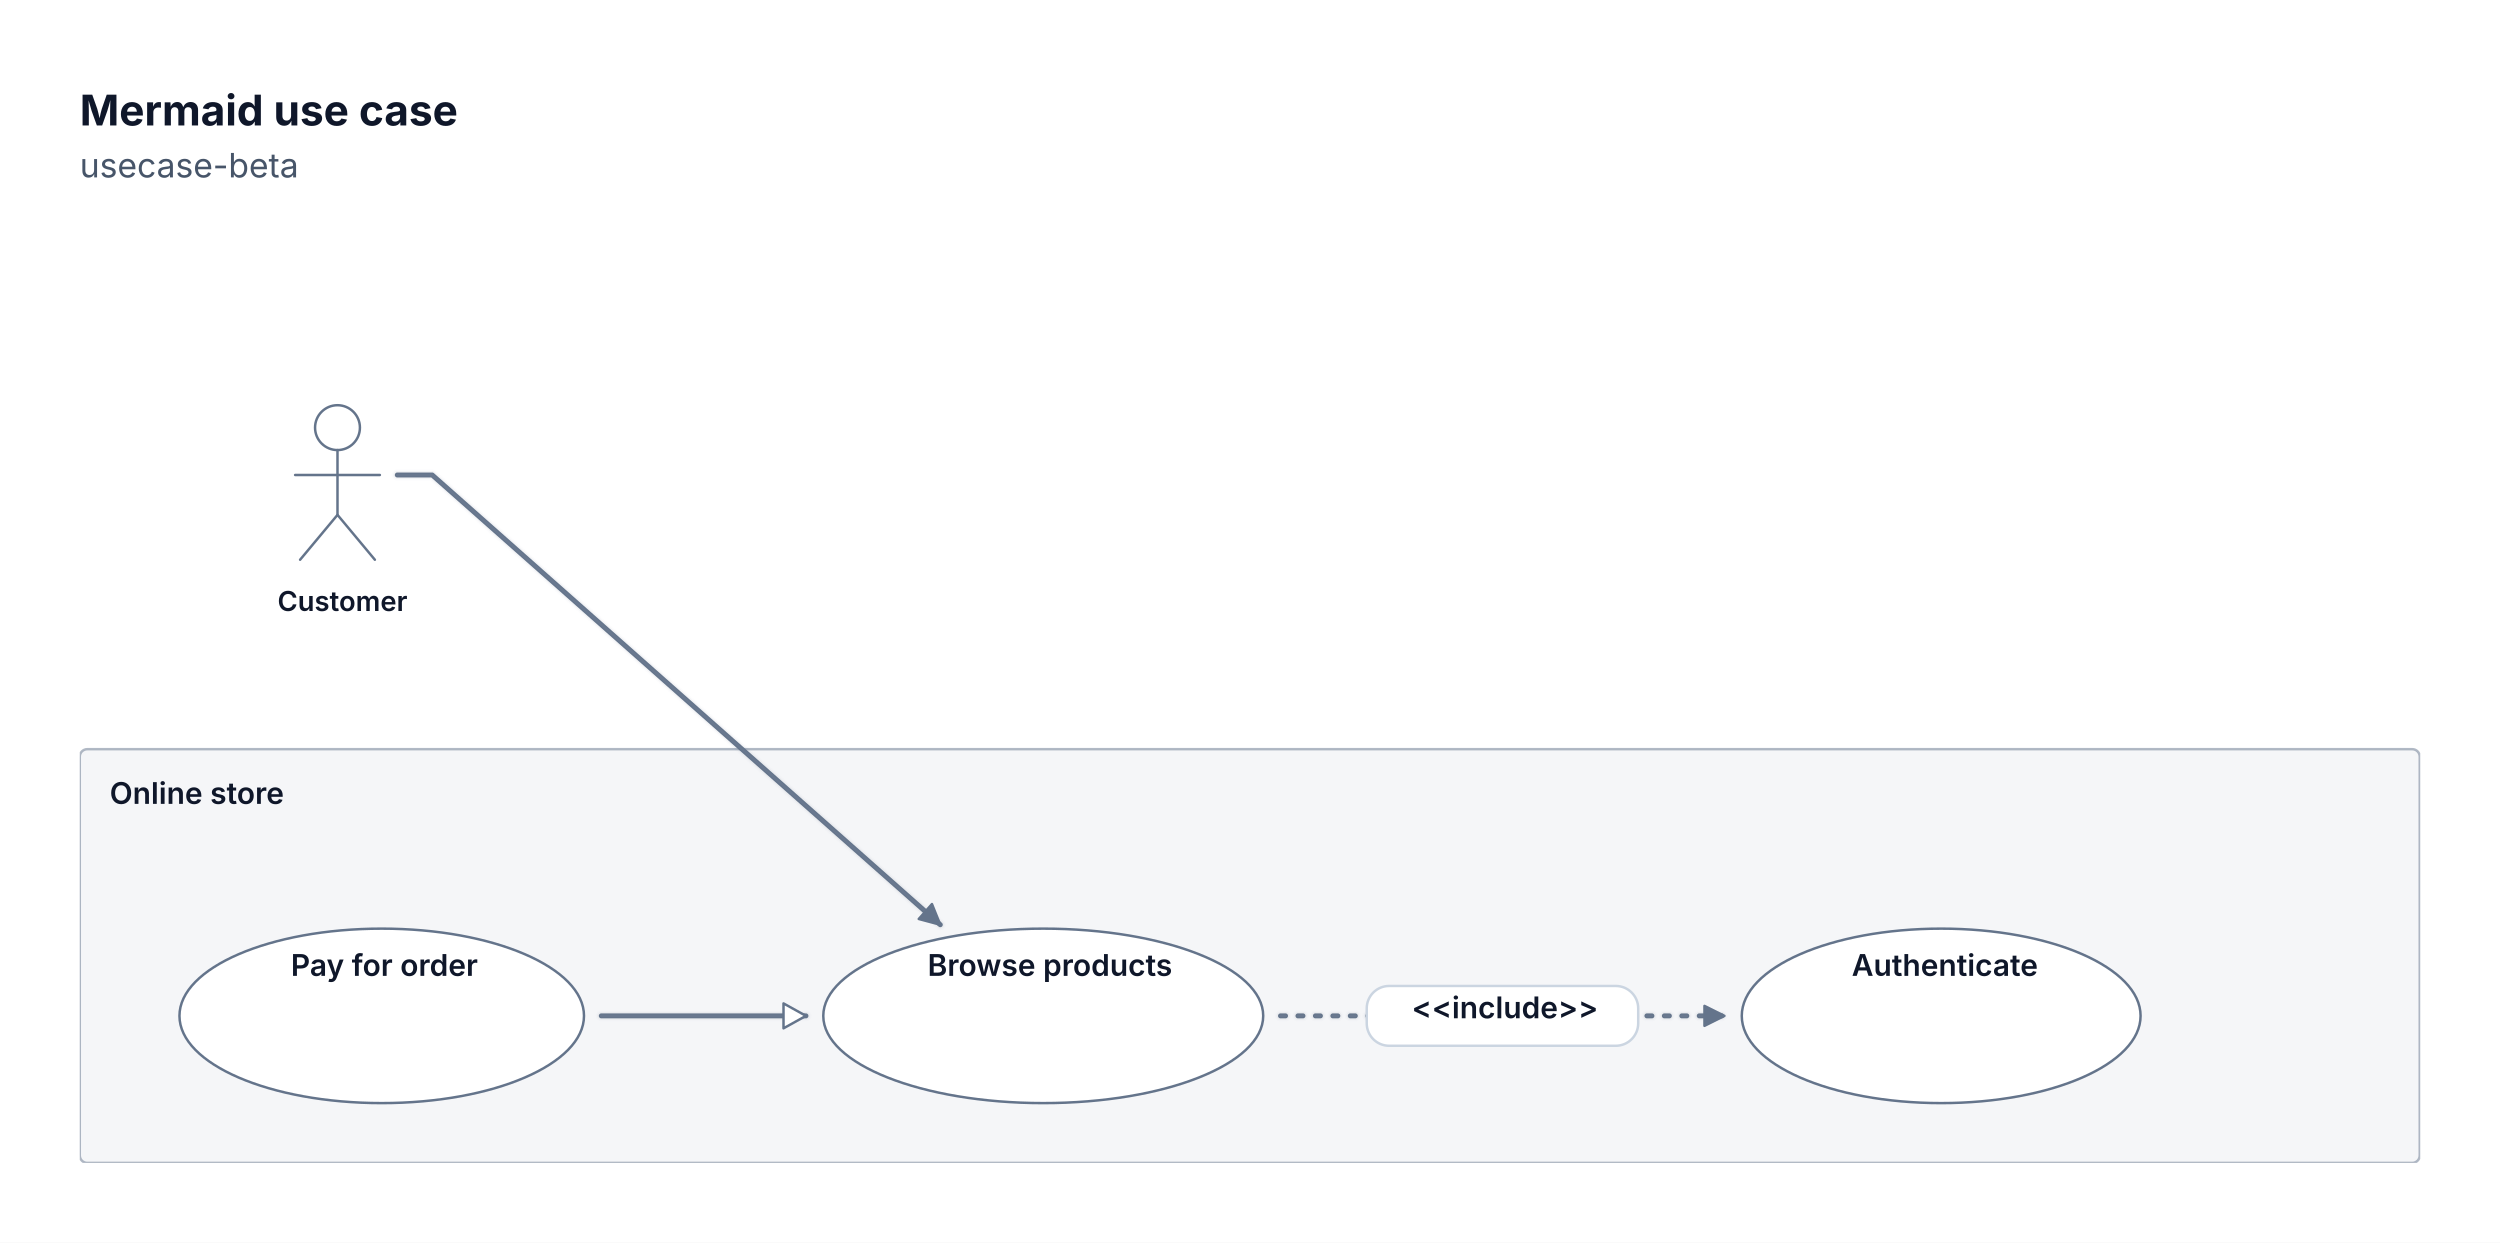
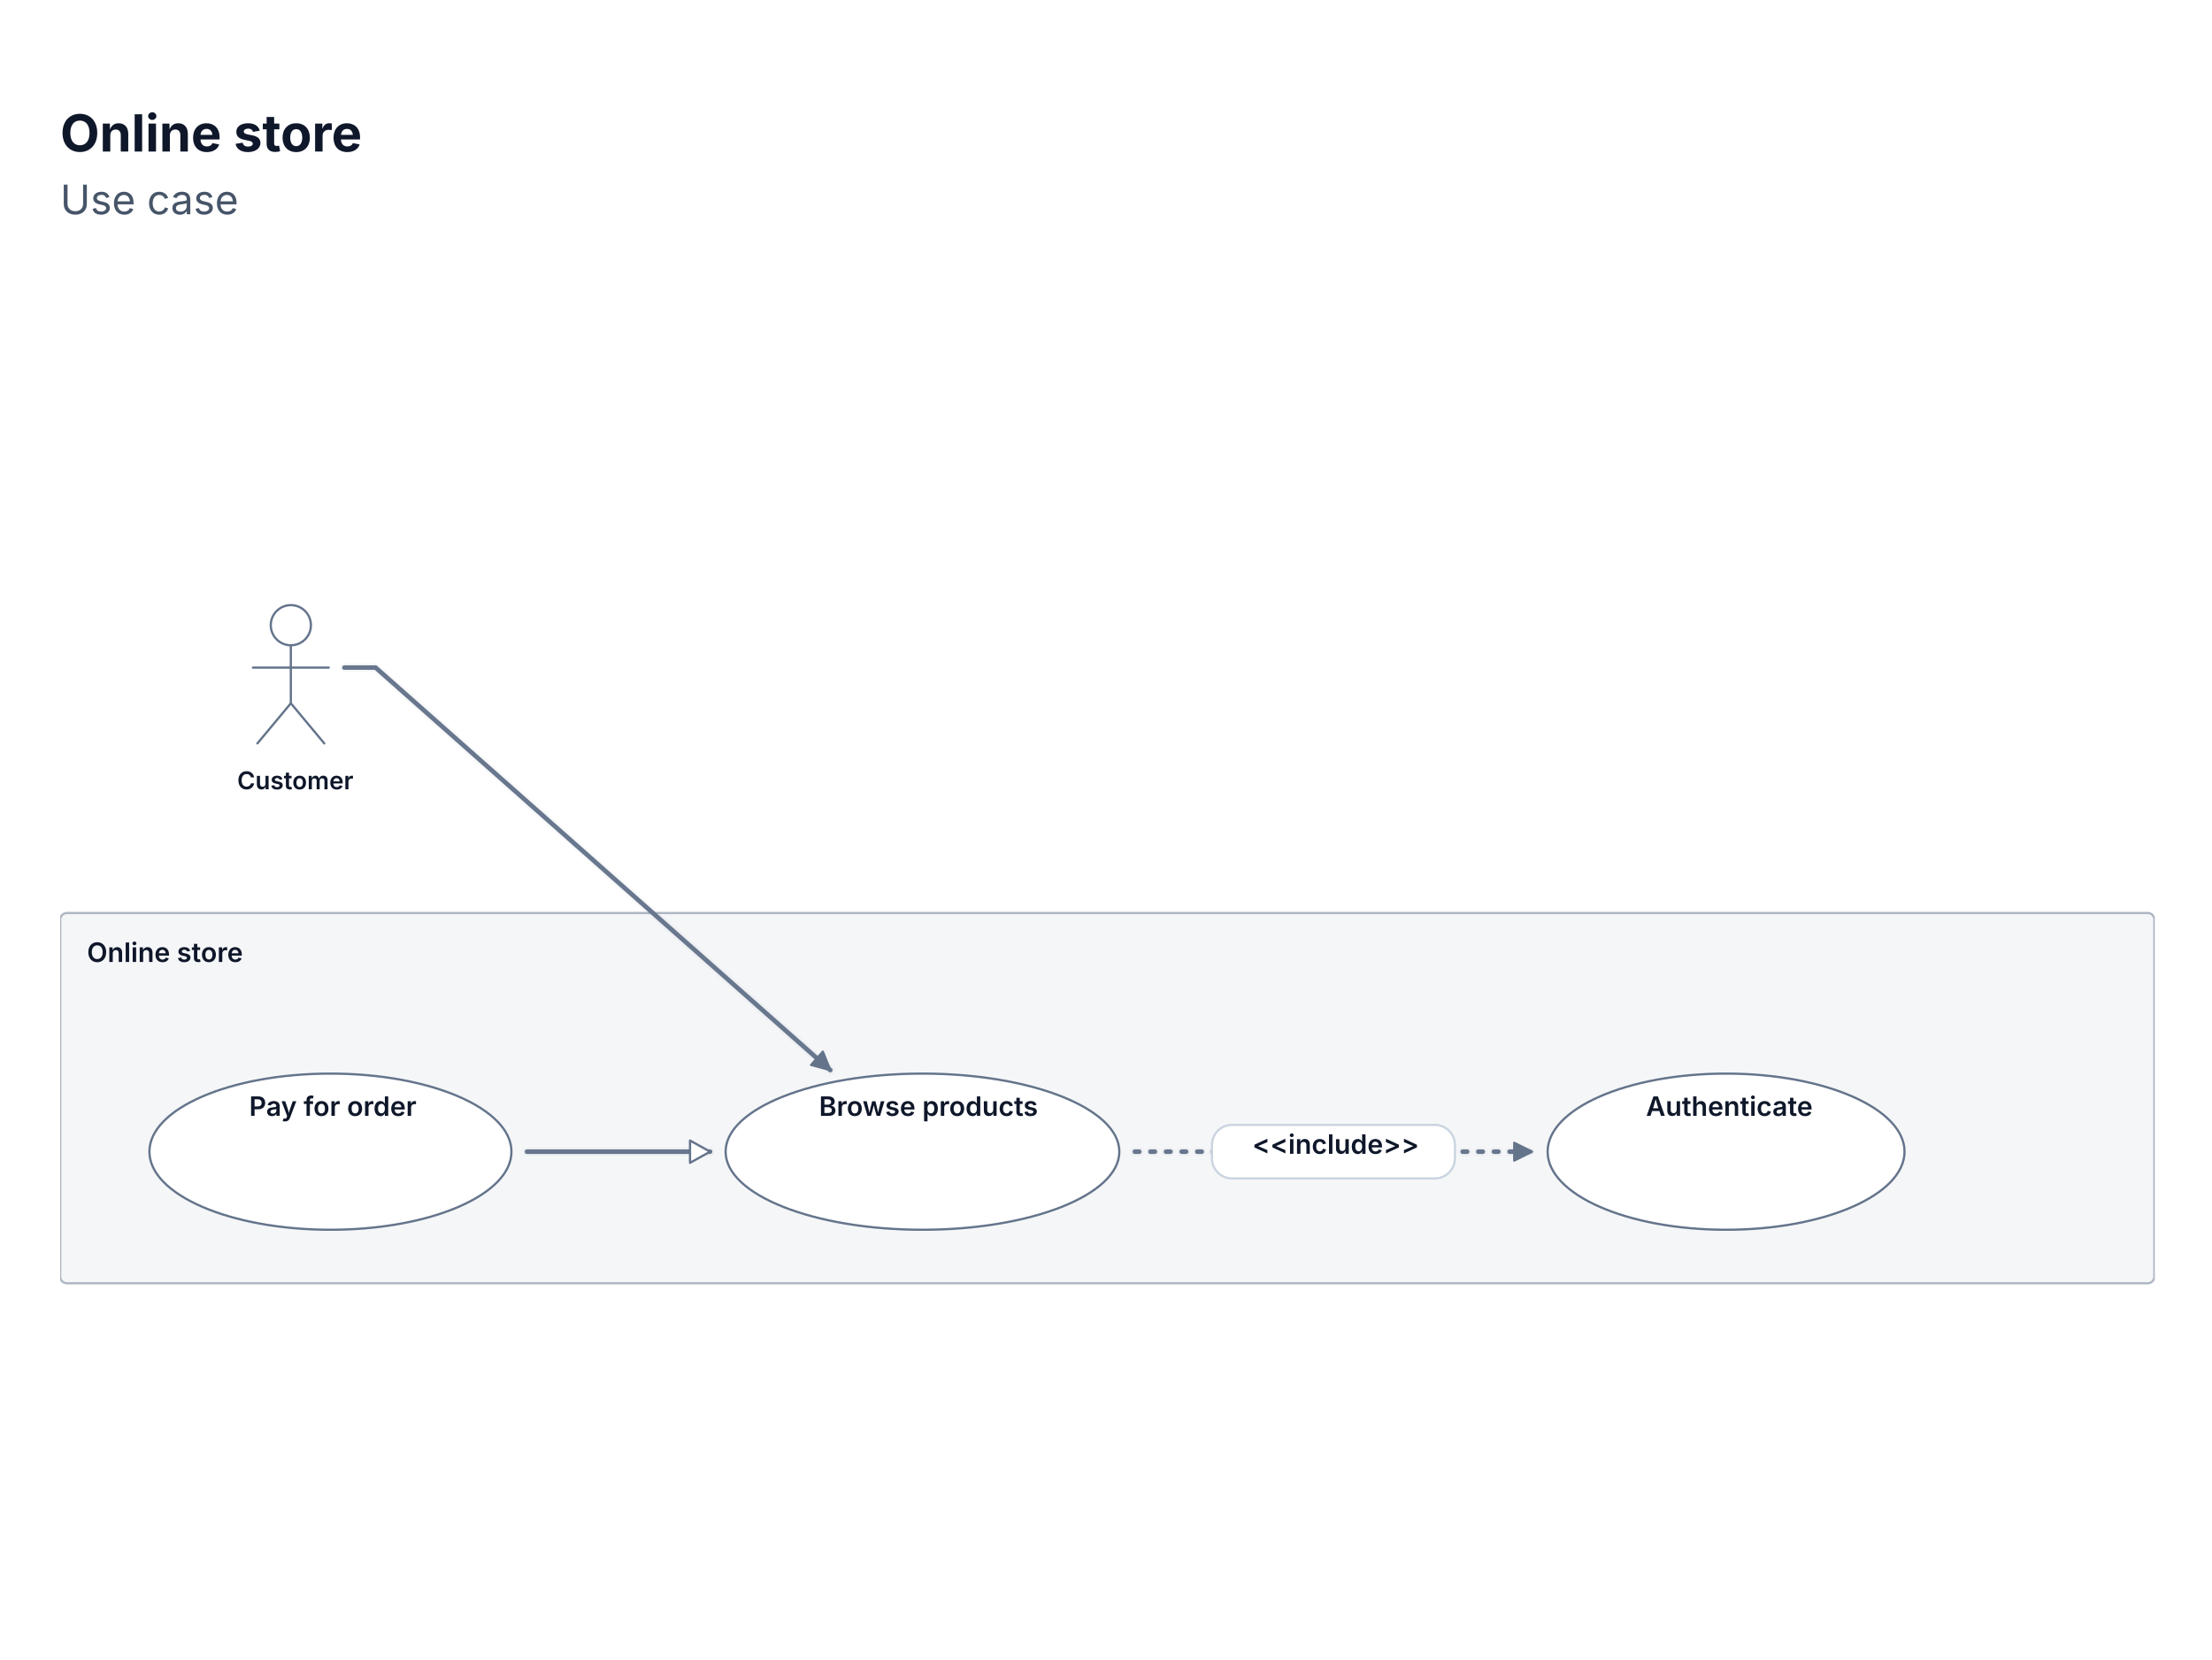
- <svg xmlns="http://www.w3.org/2000/svg" width="1003" height="498.567" viewBox="0 0 1003 498.567" stroke-linecap="round" stroke-linejoin="round" style="max-width:100%;height:auto;display:block" role="img" aria-label="Mermaid use case" aria-labelledby="cfx-mm-usecase-l-title" aria-describedby="cfx-mm-usecase-l-description">
+ <svg xmlns="http://www.w3.org/2000/svg" width="735" height="551" viewBox="12 0 735 551.3" stroke-linecap="round" stroke-linejoin="round" style="max-width:100%;height:auto;display:block" role="img" aria-label="Online store" aria-labelledby="cfx-mm-usecase-l-title" aria-describedby="cfx-mm-usecase-l-description">
  <defs>
    <clipPath id="cfx-mm-usecase-l-clip-1" clipPathUnits="userSpaceOnUse">
-       <rect x="32" y="32" width="939" height="434.567" />
+       <rect x="32" y="32" width="696" height="506" />
    </clipPath>
    <clipPath id="cfx-mm-usecase-l-clip-6" clipPathUnits="userSpaceOnUse">
-       <rect x="32" y="84.567" width="939" height="382" />
+       <rect x="32" y="84.567" width="696" height="453.433" />
    </clipPath>
  </defs>
-   <rect x="0" y="0" width="1003" height="498.567" rx="0" data-cfx-role="background" fill="#FFFFFF" stroke="none" stroke-width="1" />
+   <rect x="0" y="0" width="760" height="570" rx="0" data-cfx-role="background" fill="#FFFFFF" stroke="none" stroke-width="1" />
  <g clip-path="url(#cfx-mm-usecase-l-clip-1)">
    <g data-cfx-role="frame-heading">
-       <text x="32" y="50.345" font-family="Inter, Segoe UI, system-ui, sans-serif" font-size="17" font-weight="700" font-style="normal" fill="#0F172A" xml:space="preserve" style="white-space:pre;font-language-override:normal;font-palette:normal">Mermaid use case</text>
+       <text x="32" y="50.345" font-family="Inter, Segoe UI, system-ui, sans-serif" font-size="17" font-weight="700" font-style="normal" fill="#0F172A" xml:space="preserve" style="white-space:pre;font-language-override:normal;font-palette:normal">Online store</text>
    </g>
    <g data-cfx-role="frame-heading">
-       <text x="32" y="71.179" font-family="Inter, Segoe UI, system-ui, sans-serif" font-size="13.5" font-weight="400" font-style="normal" fill="#475569" xml:space="preserve" style="white-space:pre;font-language-override:normal;font-palette:normal">usecase-beta</text>
+       <text x="32" y="71.179" font-family="Inter, Segoe UI, system-ui, sans-serif" font-size="13.5" font-weight="400" font-style="normal" fill="#475569" xml:space="preserve" style="white-space:pre;font-language-override:normal;font-palette:normal">Use case</text>
    </g>
  </g>
-   <g id="cfx-mm-usecase-l-node-5" data-cfx-source-id="mermaid-flowchart" data-cfx-role="topology" class="cfx-topology" data-canvas-surface-style="Plain" data-cfx-active-scenario="" data-cfx-map-background-style="Dots" data-cfx-projection="" data-cfx-scenario-count="0" data-cfx-scenario-ids="" data-cfx-scenarios="[]" data-cfx-viewport="" data-chart-id="mermaid-flowchart" data-fit-content-to-viewport="false" data-header-style="Standard" data-layout-direction="LeftToRight" data-layout-mode="Swimlane" data-node-surface-style="Card" data-visual-style="Default">
+   <g id="cfx-mm-usecase-l-node-5" data-cfx-source-id="mermaid-flowchart" data-cfx-role="topology" class="cfx-topology" data-canvas-surface-style="Plain" data-cfx-active-scenario="" data-cfx-map-background-style="Dots" data-cfx-projection="" data-cfx-scenario-count="0" data-cfx-scenario-ids="" data-cfx-scenarios="[]" data-cfx-viewport="" data-chart-id="mermaid-flowchart" data-fit-content-to-viewport="true" data-header-style="Standard" data-layout-direction="LeftToRight" data-layout-mode="Swimlane" data-node-surface-style="Card" data-visual-style="Default">
    <g clip-path="url(#cfx-mm-usecase-l-clip-6)">
-       <g id="cfx-mm-usecase-l-node-7" data-cfx-source-id="Store" data-cfx-role="topology-group" class="cfx-topology__group cfx-mermaid-subgraph" data-cfx-meta-mermaid-id="Store" data-cfx-meta-mermaid-nodes="Browse,Pay,Authenticate" data-cfx-meta-mermaid-order="0" data-cfx-meta-mermaid-source-line="4" data-cfx-meta-mermaid-title="Online store" data-cfx-selected="false" data-cfx-status="Unknown" data-group-applied-layout-policy="Auto" data-group-color="" data-group-id="Store" data-group-label="Online store" data-group-layout-policy="Auto" data-group-symbol="" data-scenario-ids="" data-scenario-step-indices="">
-         <rect x="32" y="300.567" width="938.8" height="166" rx="3" data-cfx-role="topology-group-surface" fill="rgba(100,116,139,0.059)" stroke="rgba(100,116,139,0.502)" stroke-width="1" />
+       <g id="cfx-mm-usecase-l-node-7" data-cfx-source-id="Store" data-cfx-role="topology-group" class="cfx-topology__group cfx-mermaid-subgraph" data-cfx-meta-mermaid-id="Store" data-cfx-meta-mermaid-nodes="Browse,Pay,Authenticate" data-cfx-meta-mermaid-order="0" data-cfx-meta-mermaid-source-line="7" data-cfx-meta-mermaid-title="Online store" data-cfx-selected="false" data-cfx-status="Unknown" data-group-applied-layout-policy="Auto" data-group-color="" data-group-id="Store" data-group-label="Online store" data-group-layout-policy="Auto" data-group-symbol="" data-scenario-ids="" data-scenario-step-indices="">
+         <rect x="32" y="303.341" width="695.852" height="123.042" rx="2.224" data-cfx-role="topology-group-surface" fill="rgba(100,116,139,0.059)" stroke="rgba(100,116,139,0.502)" stroke-width="0.741" />
        <g data-cfx-role="topology-group-label">
-           <text x="44" y="322.517" font-family="Inter, Segoe UI, system-ui, sans-serif" font-size="12" font-weight="600" font-style="normal" fill="#0F172A" xml:space="preserve" style="white-space:pre;font-language-override:normal;font-palette:normal">Online store</text>
+           <text x="40.895" y="319.61" font-family="Inter, Segoe UI, system-ui, sans-serif" font-size="8.895" font-weight="600" font-style="normal" fill="#0F172A" xml:space="preserve" style="white-space:pre;font-language-override:normal;font-palette:normal">Online store</text>
        </g>
      </g>
-       <g id="cfx-mm-usecase-l-node-11" data-cfx-source-id="mermaid-edge-0" data-cfx-role="topology-edge" class="cfx-topology__edge" data-cfx-meta-mermaid-operator="--&gt;" data-cfx-meta-mermaid-order="0" data-cfx-meta-mermaid-source="Customer" data-cfx-meta-mermaid-source-column="1" data-cfx-meta-mermaid-source-line="9" data-cfx-meta-mermaid-target="Browse" data-cfx-selected="false" data-cfx-status="Unknown" data-direction="Forward" data-edge-color="" data-edge-dash-pattern="" data-edge-emphasis="Normal" data-edge-id="mermaid-edge-0" data-edge-kind="Dependency" data-edge-label="" data-edge-layout-inference="none" data-edge-line-style="Solid" data-edge-minimum-rank-span="1" data-edge-muted="false" data-edge-render-order="0" data-edge-routing-priority="0" data-edge-secondary-label="" data-edge-tertiary-label="" data-label-offset-x="0" data-label-offset-y="0" data-route-candidate-count="1" data-route-corridor="default" data-route-curve="Straight" data-route-end-x="377.24060681721465" data-route-end-y="371.0014504418517" data-route-fallback-reason="not-obstacle-aware" data-route-label-obstacle-hits="0" data-route-lane="0" data-route-obstacle-count="4" data-route-obstacle-hits="0" data-route-offset="0" data-route-overlap-score="0" data-route-segment-count="2" data-route-start-x="159.4" data-route-start-y="190.5673828125" data-route-strategy="Straight" data-scenario-ids="" data-scenario-step-indices="" data-source-group-id="" data-source-label="" data-source-marker="None" data-source-node-id="Customer" data-source-port="Auto" data-source-port-id="" data-target-group-id="Store" data-target-label="" data-target-marker="Arrow" data-target-node-id="Browse" data-target-port="Auto" data-target-port-id="" data-waypoint-count="0">
-         <path d="M 159.4 190.567 L 173.4 190.567 L 377.241 371.001" data-cfx-role="topology-edge-line-ambient-halo" fill="none" stroke="rgba(100,116,139,0.016)" stroke-width="4.4" />
-         <path d="M 159.4 190.567 L 173.4 190.567 L 377.241 371.001" data-cfx-role="topology-edge-line-halo" fill="none" stroke="rgba(100,116,139,0.055)" stroke-width="3.2" />
-         <path d="M 159.4 190.567 L 173.4 190.567 L 377.241 371.001" data-cfx-role="topology-edge-line" fill="none" stroke="#64748B" stroke-width="2" />
-         <path d="M 159.4 190.567 L 173.4 190.567 L 377.241 371.001" data-cfx-role="topology-edge-line-highlight" fill="none" stroke="rgba(255,255,255,0.035)" stroke-width="1" />
-         <path d="M 377.241 371.001 L 373.902 362.704 L 368.599 368.694 Z" data-cfx-role="topology-marker" fill="#64748B" stroke="#64748B" stroke-width="1" fill-rule="evenodd" />
+       <g id="cfx-mm-usecase-l-node-11" data-cfx-source-id="mermaid-edge-0" data-cfx-role="topology-edge" class="cfx-topology__edge" data-cfx-meta-mermaid-operator="--&gt;" data-cfx-meta-mermaid-order="0" data-cfx-meta-mermaid-source="Customer" data-cfx-meta-mermaid-source-column="1" data-cfx-meta-mermaid-source-line="12" data-cfx-meta-mermaid-target="Browse" data-cfx-selected="false" data-cfx-status="Unknown" data-direction="Forward" data-edge-color="" data-edge-dash-pattern="" data-edge-emphasis="Normal" data-edge-id="mermaid-edge-0" data-edge-kind="Dependency" data-edge-label="" data-edge-layout-inference="none" data-edge-line-style="Solid" data-edge-minimum-rank-span="1" data-edge-muted="false" data-edge-render-order="0" data-edge-routing-priority="0" data-edge-secondary-label="" data-edge-tertiary-label="" data-label-offset-x="0" data-label-offset-y="0" data-route-candidate-count="1" data-route-corridor="default" data-route-curve="Straight" data-route-end-x="287.89719099550734" data-route-end-y="355.5473338863126" data-route-fallback-reason="not-obstacle-aware" data-route-label-obstacle-hits="0" data-route-lane="0" data-route-obstacle-count="4" data-route-obstacle-hits="0" data-route-offset="0" data-route-overlap-score="0" data-route-segment-count="2" data-route-start-x="126.43067092651758" data-route-start-y="221.80706650609025" data-route-strategy="Straight" data-scenario-ids="" data-scenario-step-indices="" data-source-group-id="" data-source-label="" data-source-marker="None" data-source-node-id="Customer" data-source-port="Auto" data-source-port-id="" data-target-group-id="Store" data-target-label="" data-target-marker="Arrow" data-target-node-id="Browse" data-target-port="Auto" data-target-port-id="" data-waypoint-count="0">
+         <path d="M 126.431 221.807 L 136.808 221.807 L 287.897 355.547" data-cfx-role="topology-edge-line-ambient-halo" fill="none" stroke="rgba(100,116,139,0.016)" stroke-width="3.261" />
+         <path d="M 126.431 221.807 L 136.808 221.807 L 287.897 355.547" data-cfx-role="topology-edge-line-halo" fill="none" stroke="rgba(100,116,139,0.055)" stroke-width="2.372" />
+         <path d="M 126.431 221.807 L 136.808 221.807 L 287.897 355.547" data-cfx-role="topology-edge-line" fill="none" stroke="#64748B" stroke-width="1.482" />
+         <path d="M 126.431 221.807 L 136.808 221.807 L 287.897 355.547" data-cfx-role="topology-edge-line-highlight" fill="none" stroke="rgba(255,255,255,0.035)" stroke-width="0.741" />
+         <path d="M 287.897 355.547 L 285.422 349.397 L 281.492 353.837 Z" data-cfx-role="topology-marker" fill="#64748B" stroke="#64748B" stroke-width="0.741" fill-rule="evenodd" />
      </g>
-       <g id="cfx-mm-usecase-l-node-18" data-cfx-source-id="mermaid-edge-1" data-cfx-role="topology-edge" class="cfx-topology__edge" data-cfx-meta-mermaid-label="&lt;&lt;include&gt;&gt;" data-cfx-meta-mermaid-operator="-.-&gt;" data-cfx-meta-mermaid-order="1" data-cfx-meta-mermaid-source="Browse" data-cfx-meta-mermaid-source-column="1" data-cfx-meta-mermaid-source-line="10" data-cfx-meta-mermaid-target="Authenticate" data-cfx-selected="false" data-cfx-status="Unknown" data-direction="Forward" data-edge-color="" data-edge-dash-pattern="" data-edge-emphasis="Normal" data-edge-id="mermaid-edge-1" data-edge-kind="Dependency" data-edge-label="&lt;&lt;include&gt;&gt;" data-edge-layout-inference="none" data-edge-line-style="Dotted" data-edge-minimum-rank-span="2" data-edge-muted="false" data-edge-render-order="1" data-edge-routing-priority="0" data-edge-secondary-label="" data-edge-tertiary-label="" data-label-offset-x="0" data-label-offset-y="0" data-route-candidate-count="1" data-route-corridor="default" data-route-curve="Straight" data-route-end-x="691.832335485727" data-route-end-y="407.5673828125" data-route-fallback-reason="not-obstacle-aware" data-route-label-obstacle-hits="0" data-route-lane="0" data-route-obstacle-count="3" data-route-obstacle-hits="0" data-route-offset="0" data-route-overlap-score="0" data-route-segment-count="1" data-route-start-x="513.7457198119583" data-route-start-y="407.5673828125" data-route-strategy="Straight" data-scenario-ids="" data-scenario-step-indices="" data-source-group-id="Store" data-source-label="" data-source-marker="None" data-source-node-id="Browse" data-source-port="Auto" data-source-port-id="" data-target-group-id="Store" data-target-label="" data-target-marker="Arrow" data-target-node-id="Authenticate" data-target-port="Auto" data-target-port-id="" data-waypoint-count="0">
-         <path d="M 513.746 407.567 L 691.832 407.567" data-cfx-role="topology-edge-line-ambient-halo" fill="none" stroke="rgba(100,116,139,0.016)" stroke-width="4.4" stroke-dasharray="2 5" />
-         <path d="M 513.746 407.567 L 691.832 407.567" data-cfx-role="topology-edge-line-halo" fill="none" stroke="rgba(100,116,139,0.055)" stroke-width="3.2" stroke-dasharray="2 5" />
-         <path d="M 513.746 407.567 L 691.832 407.567" data-cfx-role="topology-edge-line" fill="none" stroke="#64748B" stroke-width="2" stroke-dasharray="2 5" />
-         <path d="M 513.746 407.567 L 691.832 407.567" data-cfx-role="topology-edge-line-highlight" fill="none" stroke="rgba(255,255,255,0.035)" stroke-width="1" stroke-dasharray="2 5" />
-         <path d="M 691.832 407.567 L 683.832 403.567 L 683.832 411.567 Z" data-cfx-role="topology-marker" fill="#64748B" stroke="#64748B" stroke-width="1" fill-rule="evenodd" />
+       <g id="cfx-mm-usecase-l-node-18" data-cfx-source-id="mermaid-edge-1" data-cfx-role="topology-edge" class="cfx-topology__edge" data-cfx-meta-mermaid-label="&lt;&lt;include&gt;&gt;" data-cfx-meta-mermaid-operator="-.-&gt;" data-cfx-meta-mermaid-order="1" data-cfx-meta-mermaid-source="Browse" data-cfx-meta-mermaid-source-column="1" data-cfx-meta-mermaid-source-line="13" data-cfx-meta-mermaid-target="Authenticate" data-cfx-selected="false" data-cfx-status="Unknown" data-direction="Forward" data-edge-color="" data-edge-dash-pattern="" data-edge-emphasis="Normal" data-edge-id="mermaid-edge-1" data-edge-kind="Dependency" data-edge-label="&lt;&lt;include&gt;&gt;" data-edge-layout-inference="none" data-edge-line-style="Dotted" data-edge-minimum-rank-span="2" data-edge-muted="false" data-edge-render-order="1" data-edge-routing-priority="0" data-edge-secondary-label="" data-edge-tertiary-label="" data-label-offset-x="0" data-label-offset-y="0" data-route-candidate-count="1" data-route-corridor="default" data-route-curve="Straight" data-route-end-x="521.077002660347" data-route-end-y="382.6505169853235" data-route-fallback-reason="not-obstacle-aware" data-route-label-obstacle-hits="0" data-route-lane="0" data-route-obstacle-count="3" data-route-obstacle-hits="0" data-route-offset="0" data-route-overlap-score="0" data-route-segment-count="1" data-route-start-x="389.0766996689276" data-route-start-y="382.6505169853235" data-route-strategy="Straight" data-scenario-ids="" data-scenario-step-indices="" data-source-group-id="Store" data-source-label="" data-source-marker="None" data-source-node-id="Browse" data-source-port="Auto" data-source-port-id="" data-target-group-id="Store" data-target-label="" data-target-marker="Arrow" data-target-node-id="Authenticate" data-target-port="Auto" data-target-port-id="" data-waypoint-count="0">
+         <path d="M 389.077 382.651 L 521.077 382.651" data-cfx-role="topology-edge-line-ambient-halo" fill="none" stroke="rgba(100,116,139,0.016)" stroke-width="3.261" stroke-dasharray="1.482 3.706" />
+         <path d="M 389.077 382.651 L 521.077 382.651" data-cfx-role="topology-edge-line-halo" fill="none" stroke="rgba(100,116,139,0.055)" stroke-width="2.372" stroke-dasharray="1.482 3.706" />
+         <path d="M 389.077 382.651 L 521.077 382.651" data-cfx-role="topology-edge-line" fill="none" stroke="#64748B" stroke-width="1.482" stroke-dasharray="1.482 3.706" />
+         <path d="M 389.077 382.651 L 521.077 382.651" data-cfx-role="topology-edge-line-highlight" fill="none" stroke="rgba(255,255,255,0.035)" stroke-width="0.741" stroke-dasharray="1.482 3.706" />
+         <path d="M 521.077 382.651 L 515.147 379.686 L 515.147 385.615 Z" data-cfx-role="topology-marker" fill="#64748B" stroke="#64748B" stroke-width="0.741" fill-rule="evenodd" />
      </g>
-       <g id="cfx-mm-usecase-l-node-25" data-cfx-source-id="mermaid-edge-2" data-cfx-role="topology-edge" class="cfx-topology__edge" data-cfx-meta-mermaid-operator="--|&gt;" data-cfx-meta-mermaid-order="2" data-cfx-meta-mermaid-source="Pay" data-cfx-meta-mermaid-source-column="1" data-cfx-meta-mermaid-source-line="11" data-cfx-meta-mermaid-target="Browse" data-cfx-selected="false" data-cfx-status="Unknown" data-direction="Forward" data-edge-color="" data-edge-dash-pattern="" data-edge-emphasis="Normal" data-edge-id="mermaid-edge-2" data-edge-kind="Dependency" data-edge-label="" data-edge-layout-inference="none" data-edge-line-style="Solid" data-edge-minimum-rank-span="1" data-edge-muted="false" data-edge-render-order="2" data-edge-routing-priority="0" data-edge-secondary-label="" data-edge-tertiary-label="" data-label-offset-x="0" data-label-offset-y="0" data-route-candidate-count="1" data-route-corridor="default" data-route-curve="Straight" data-route-end-x="323.3442801880417" data-route-end-y="407.5673828125" data-route-fallback-reason="not-obstacle-aware" data-route-label-obstacle-hits="0" data-route-lane="0" data-route-obstacle-count="4" data-route-obstacle-hits="0" data-route-offset="0" data-route-overlap-score="0" data-route-segment-count="1" data-route-start-x="241.24556758992225" data-route-start-y="407.5673828125" data-route-strategy="Straight" data-scenario-ids="" data-scenario-step-indices="" data-source-group-id="Store" data-source-label="" data-source-marker="None" data-source-node-id="Pay" data-source-port="Auto" data-source-port-id="" data-target-group-id="Store" data-target-label="" data-target-marker="OpenTriangle" data-target-node-id="Browse" data-target-port="Auto" data-target-port-id="" data-waypoint-count="0">
-         <path d="M 241.246 407.567 L 323.344 407.567" data-cfx-role="topology-edge-line-ambient-halo" fill="none" stroke="rgba(100,116,139,0.016)" stroke-width="4.4" />
-         <path d="M 241.246 407.567 L 323.344 407.567" data-cfx-role="topology-edge-line-halo" fill="none" stroke="rgba(100,116,139,0.055)" stroke-width="3.2" />
-         <path d="M 241.246 407.567 L 323.344 407.567" data-cfx-role="topology-edge-line" fill="none" stroke="#64748B" stroke-width="2" />
-         <path d="M 241.246 407.567 L 323.344 407.567" data-cfx-role="topology-edge-line-highlight" fill="none" stroke="rgba(255,255,255,0.035)" stroke-width="1" />
-         <path d="M 323.344 407.567 L 314.344 402.567 L 314.344 412.567 Z" data-cfx-role="topology-marker" fill="#FFFFFF" stroke="#64748B" stroke-width="1" fill-rule="evenodd" />
+       <g id="cfx-mm-usecase-l-node-25" data-cfx-source-id="mermaid-edge-2" data-cfx-role="topology-edge" class="cfx-topology__edge" data-cfx-meta-mermaid-operator="--|&gt;" data-cfx-meta-mermaid-order="2" data-cfx-meta-mermaid-source="Pay" data-cfx-meta-mermaid-source-column="1" data-cfx-meta-mermaid-source-line="14" data-cfx-meta-mermaid-target="Browse" data-cfx-selected="false" data-cfx-status="Unknown" data-direction="Forward" data-edge-color="" data-edge-dash-pattern="" data-edge-emphasis="Normal" data-edge-id="mermaid-edge-2" data-edge-kind="Dependency" data-edge-label="" data-edge-layout-inference="none" data-edge-line-style="Solid" data-edge-minimum-rank-span="1" data-edge-muted="false" data-edge-render-order="2" data-edge-routing-priority="0" data-edge-secondary-label="" data-edge-tertiary-label="" data-label-offset-x="0" data-label-offset-y="0" data-route-candidate-count="1" data-route-corridor="default" data-route-curve="Straight" data-route-end-x="247.94847604992228" data-route-end-y="382.6505169853235" data-route-fallback-reason="not-obstacle-aware" data-route-label-obstacle-hits="0" data-route-lane="0" data-route-obstacle-count="4" data-route-obstacle-hits="0" data-route-offset="0" data-route-overlap-score="0" data-route-segment-count="1" data-route-start-x="187.09575616888804" data-route-start-y="382.6505169853235" data-route-strategy="Straight" data-scenario-ids="" data-scenario-step-indices="" data-source-group-id="Store" data-source-label="" data-source-marker="None" data-source-node-id="Pay" data-source-port="Auto" data-source-port-id="" data-target-group-id="Store" data-target-label="" data-target-marker="OpenTriangle" data-target-node-id="Browse" data-target-port="Auto" data-target-port-id="" data-waypoint-count="0">
+         <path d="M 187.096 382.651 L 247.948 382.651" data-cfx-role="topology-edge-line-ambient-halo" fill="none" stroke="rgba(100,116,139,0.016)" stroke-width="3.261" />
+         <path d="M 187.096 382.651 L 247.948 382.651" data-cfx-role="topology-edge-line-halo" fill="none" stroke="rgba(100,116,139,0.055)" stroke-width="2.372" />
+         <path d="M 187.096 382.651 L 247.948 382.651" data-cfx-role="topology-edge-line" fill="none" stroke="#64748B" stroke-width="1.482" />
+         <path d="M 187.096 382.651 L 247.948 382.651" data-cfx-role="topology-edge-line-highlight" fill="none" stroke="rgba(255,255,255,0.035)" stroke-width="0.741" />
+         <path d="M 247.948 382.651 L 241.278 378.944 L 241.278 386.357 Z" data-cfx-role="topology-marker" fill="#FFFFFF" stroke="#64748B" stroke-width="0.741" fill-rule="evenodd" />
      </g>
-       <g id="cfx-mm-usecase-l-node-32" data-cfx-source-id="mermaid-edge-1-label" data-cfx-role="topology-edge-label" class="cfx-topology__edge-label" data-cfx-status="Unknown" data-edge-id="mermaid-edge-1" data-edge-label-render-order="1" data-edge-render-order="1" data-label-anchor-node-id="" data-label-anchor-override="false" data-label-anchor-x="602.7890276488426" data-label-anchor-y="407.5673828125" data-label-clearance="false" data-label-height="24" data-label-leader="false" data-label-line-count="1" data-label-width="108.91636363636363" data-label-x="602.7890276488426" data-label-y="407.5673828125">
-         <rect x="548.331" y="395.567" width="108.916" height="24" rx="9" data-cfx-role="topology-edge-label-surface" fill="#FFFFFF" stroke="#CBD5E1" stroke-width="1" />
+       <g id="cfx-mm-usecase-l-node-32" data-cfx-source-id="mermaid-edge-1-label" data-cfx-role="topology-edge-label" class="cfx-topology__edge-label" data-cfx-status="Unknown" data-edge-id="mermaid-edge-1" data-edge-label-render-order="1" data-edge-render-order="1" data-label-anchor-node-id="" data-label-anchor-override="false" data-label-anchor-x="455.07685116463733" data-label-anchor-y="382.6505169853235" data-label-clearance="false" data-label-height="17.789137380191693" data-label-leader="false" data-label-line-count="1" data-label-width="80.73033981992448" data-label-x="455.0768511646373" data-label-y="382.6505169853235">
+         <rect x="414.712" y="373.756" width="80.73" height="17.789" rx="6.671" data-cfx-role="topology-edge-label-surface" fill="#FFFFFF" stroke="#CBD5E1" stroke-width="0.741" />
        <g data-cfx-role="topology-edge-label-text">
-           <text x="566.364" y="408.517" font-family="Inter, Segoe UI, system-ui, sans-serif" font-size="12" font-weight="600" font-style="normal" fill="#0F172A" xml:space="preserve" style="white-space:pre;font-language-override:normal;font-palette:normal">&lt;&lt;include&gt;&gt;</text>
+           <text x="428.078" y="383.354" font-family="Inter, Segoe UI, system-ui, sans-serif" font-size="8.895" font-weight="600" font-style="normal" fill="#0F172A" xml:space="preserve" style="white-space:pre;font-language-override:normal;font-palette:normal">&lt;&lt;include&gt;&gt;</text>
        </g>
      </g>
-       <g id="cfx-mm-usecase-l-node-36" data-cfx-source-id="Customer" data-cfx-role="topology-node" class="cfx-topology__node cfx-mermaid-node cfx-mermaid-shape-actor" data-cfx-meta-layer="0" data-cfx-meta-layout-rankhintsapplied="true" data-cfx-meta-mermaid-id="Customer" data-cfx-meta-mermaid-layer="0" data-cfx-meta-mermaid-order="0" data-cfx-meta-mermaid-shape="Actor" data-cfx-meta-mermaid-shapetoken="actor" data-cfx-meta-mermaid-source-column="7" data-cfx-meta-mermaid-source-line="3" data-cfx-selected="false" data-cfx-status="Unknown" data-group-id="" data-group-label="" data-node-badge="" data-node-detail-count="0" data-node-display-mode="Card" data-node-id="Customer" data-node-kind="Generic" data-node-label="Customer" data-node-shape="Actor" data-scenario-ids="" data-scenario-step-indices="">
-         <path d="M 135.4 162.567 C 140.371 162.567 144.4 166.597 144.4 171.567 C 144.4 176.538 140.371 180.567 135.4 180.567 C 130.429 180.567 126.4 176.538 126.4 171.567 C 126.4 166.597 130.429 162.567 135.4 162.567 Z" data-cfx-role="topology-node-surface" fill="#FFFFFF" stroke="#64748B" stroke-width="1" fill-rule="evenodd" />
-         <path d="M 135.4 180.567 L 135.4 206.567" data-cfx-role="topology-node-surface" fill="none" stroke="#64748B" stroke-width="1" />
-         <path d="M 118.4 190.567 L 152.4 190.567" data-cfx-role="topology-node-surface" fill="none" stroke="#64748B" stroke-width="1" />
-         <path d="M 120.4 224.567 L 135.4 206.567 L 150.4 224.567" data-cfx-role="topology-node-surface" fill="none" stroke="#64748B" stroke-width="1" />
+       <g id="cfx-mm-usecase-l-node-36" data-cfx-source-id="Customer" data-cfx-role="topology-node" class="cfx-topology__node cfx-mermaid-node cfx-mermaid-shape-actor" data-cfx-meta-layer="0" data-cfx-meta-layout-rankhintsapplied="true" data-cfx-meta-mermaid-id="Customer" data-cfx-meta-mermaid-layer="0" data-cfx-meta-mermaid-order="0" data-cfx-meta-mermaid-shape="Actor" data-cfx-meta-mermaid-shapetoken="actor" data-cfx-meta-mermaid-source-column="7" data-cfx-meta-mermaid-source-line="6" data-cfx-selected="false" data-cfx-status="Unknown" data-group-id="" data-group-label="" data-node-badge="" data-node-detail-count="0" data-node-display-mode="Card" data-node-id="Customer" data-node-kind="Generic" data-node-label="Customer" data-node-shape="Actor" data-scenario-ids="" data-scenario-step-indices="">
+         <path d="M 108.642 201.053 C 112.326 201.053 115.312 204.04 115.312 207.724 C 115.312 211.408 112.326 214.395 108.642 214.395 C 104.957 214.395 101.971 211.408 101.971 207.724 C 101.971 204.04 104.957 201.053 108.642 201.053 Z" data-cfx-role="topology-node-surface" fill="#FFFFFF" stroke="#64748B" stroke-width="0.741" fill-rule="evenodd" />
+         <path d="M 108.642 214.395 L 108.642 233.666" data-cfx-role="topology-node-surface" fill="none" stroke="#64748B" stroke-width="0.741" />
+         <path d="M 96.041 221.807 L 121.242 221.807" data-cfx-role="topology-node-surface" fill="none" stroke="#64748B" stroke-width="0.741" />
+         <path d="M 97.523 247.008 L 108.642 233.666 L 119.76 247.008" data-cfx-role="topology-node-surface" fill="none" stroke="#64748B" stroke-width="0.741" />
        <g id="cfx-mm-usecase-l-node-41" data-cfx-source-id="Customer-label-0" data-cfx-role="topology-node-label">
-           <text x="111.335" y="245.122" font-family="Inter, Segoe UI, system-ui, sans-serif" font-size="11" font-weight="600" font-style="normal" fill="#0F172A" xml:space="preserve" style="white-space:pre;font-language-override:normal;font-palette:normal">Customer</text>
+           <text x="90.804" y="262.244" font-family="Inter, Segoe UI, system-ui, sans-serif" font-size="8.153" font-weight="600" font-style="normal" fill="#0F172A" xml:space="preserve" style="white-space:pre;font-language-override:normal;font-palette:normal">Customer</text>
        </g>
      </g>
-       <g id="cfx-mm-usecase-l-node-43" data-cfx-source-id="Browse" data-cfx-role="topology-node" class="cfx-topology__node cfx-mermaid-node cfx-mermaid-shape-ellipse" data-cfx-meta-layer="1" data-cfx-meta-layout-rankhintsapplied="true" data-cfx-meta-mermaid-id="Browse" data-cfx-meta-mermaid-layer="1" data-cfx-meta-mermaid-order="1" data-cfx-meta-mermaid-shape="Ellipse" data-cfx-meta-mermaid-shapetoken="ellipse" data-cfx-meta-mermaid-source-column="2" data-cfx-meta-mermaid-source-line="5" data-cfx-meta-mermaid-subgraph="Store" data-cfx-selected="false" data-cfx-status="Unknown" data-group-id="Store" data-group-label="Online store" data-node-badge="" data-node-detail-count="0" data-node-display-mode="Card" data-node-id="Browse" data-node-kind="Generic" data-node-label="Browse products" data-node-shape="Ellipse" data-scenario-ids="" data-scenario-step-indices="">
-         <path d="M 418.55 372.567 C 467.289 372.567 506.8 388.237 506.8 407.567 C 506.8 426.897 467.289 442.567 418.55 442.567 C 369.811 442.567 330.3 426.897 330.3 407.567 C 330.3 388.237 369.811 372.567 418.55 372.567 Z" data-cfx-role="topology-node-surface" fill="#FFFFFF" stroke="#64748B" stroke-width="1" fill-rule="evenodd" />
+       <g id="cfx-mm-usecase-l-node-43" data-cfx-source-id="Browse" data-cfx-role="topology-node" class="cfx-topology__node cfx-mermaid-node cfx-mermaid-shape-ellipse" data-cfx-meta-layer="1" data-cfx-meta-layout-rankhintsapplied="true" data-cfx-meta-mermaid-id="Browse" data-cfx-meta-mermaid-layer="1" data-cfx-meta-mermaid-order="1" data-cfx-meta-mermaid-shape="Ellipse" data-cfx-meta-mermaid-shapetoken="ellipse" data-cfx-meta-mermaid-source-column="2" data-cfx-meta-mermaid-source-line="8" data-cfx-meta-mermaid-subgraph="Store" data-cfx-selected="false" data-cfx-status="Unknown" data-group-id="Store" data-group-label="Online store" data-node-badge="" data-node-detail-count="0" data-node-display-mode="Card" data-node-id="Browse" data-node-kind="Generic" data-node-label="Browse products" data-node-shape="Ellipse" data-scenario-ids="" data-scenario-step-indices="">
+         <path d="M 318.516 356.708 C 354.642 356.708 383.928 368.323 383.928 382.651 C 383.928 396.978 354.642 408.593 318.516 408.593 C 282.39 408.593 253.104 396.978 253.104 382.651 C 253.104 368.323 282.39 356.708 318.516 356.708 Z" data-cfx-role="topology-node-surface" fill="#FFFFFF" stroke="#64748B" stroke-width="0.741" fill-rule="evenodd" />
        <g id="cfx-mm-usecase-l-node-45" data-cfx-source-id="Browse-label" data-cfx-role="topology-node-label">
-           <text x="372.154" y="391.517" font-family="Inter, Segoe UI, system-ui, sans-serif" font-size="12" font-weight="600" font-style="normal" fill="#0F172A" xml:space="preserve" style="white-space:pre;font-language-override:normal;font-palette:normal">Browse products</text>
+           <text x="284.127" y="370.753" font-family="Inter, Segoe UI, system-ui, sans-serif" font-size="8.895" font-weight="600" font-style="normal" fill="#0F172A" xml:space="preserve" style="white-space:pre;font-language-override:normal;font-palette:normal">Browse products</text>
        </g>
      </g>
-       <g id="cfx-mm-usecase-l-node-47" data-cfx-source-id="Pay" data-cfx-role="topology-node" class="cfx-topology__node cfx-mermaid-node cfx-mermaid-shape-ellipse" data-cfx-meta-layer="0" data-cfx-meta-layout-rankhintsapplied="true" data-cfx-meta-mermaid-id="Pay" data-cfx-meta-mermaid-layer="0" data-cfx-meta-mermaid-order="2" data-cfx-meta-mermaid-shape="Ellipse" data-cfx-meta-mermaid-shapetoken="ellipse" data-cfx-meta-mermaid-source-column="2" data-cfx-meta-mermaid-source-line="6" data-cfx-meta-mermaid-subgraph="Store" data-cfx-selected="false" data-cfx-status="Unknown" data-group-id="Store" data-group-label="Online store" data-node-badge="" data-node-detail-count="0" data-node-display-mode="Card" data-node-id="Pay" data-node-kind="Generic" data-node-label="Pay for order" data-node-shape="Ellipse" data-scenario-ids="" data-scenario-step-indices="">
-         <path d="M 153.15 372.567 C 197.968 372.567 234.3 388.237 234.3 407.567 C 234.3 426.897 197.968 442.567 153.15 442.567 C 108.332 442.567 72 426.897 72 407.567 C 72 388.237 108.332 372.567 153.15 372.567 Z" data-cfx-role="topology-node-surface" fill="#FFFFFF" stroke="#64748B" stroke-width="1" fill-rule="evenodd" />
+       <g id="cfx-mm-usecase-l-node-47" data-cfx-source-id="Pay" data-cfx-role="topology-node" class="cfx-topology__node cfx-mermaid-node cfx-mermaid-shape-ellipse" data-cfx-meta-layer="0" data-cfx-meta-layout-rankhintsapplied="true" data-cfx-meta-mermaid-id="Pay" data-cfx-meta-mermaid-layer="0" data-cfx-meta-mermaid-order="2" data-cfx-meta-mermaid-shape="Ellipse" data-cfx-meta-mermaid-shapetoken="ellipse" data-cfx-meta-mermaid-source-column="2" data-cfx-meta-mermaid-source-line="9" data-cfx-meta-mermaid-subgraph="Store" data-cfx-selected="false" data-cfx-status="Unknown" data-group-id="Store" data-group-label="Online store" data-node-badge="" data-node-detail-count="0" data-node-display-mode="Card" data-node-id="Pay" data-node-kind="Generic" data-node-label="Pay for order" data-node-shape="Ellipse" data-scenario-ids="" data-scenario-step-indices="">
+         <path d="M 121.798 356.708 C 155.018 356.708 181.948 368.323 181.948 382.651 C 181.948 396.978 155.018 408.593 121.798 408.593 C 88.578 408.593 61.649 396.978 61.649 382.651 C 61.649 368.323 88.578 356.708 121.798 356.708 Z" data-cfx-role="topology-node-surface" fill="#FFFFFF" stroke="#64748B" stroke-width="0.741" fill-rule="evenodd" />
        <g id="cfx-mm-usecase-l-node-49" data-cfx-source-id="Pay-label" data-cfx-role="topology-node-label">
-           <text x="116.689" y="391.517" font-family="Inter, Segoe UI, system-ui, sans-serif" font-size="12" font-weight="600" font-style="normal" fill="#0F172A" xml:space="preserve" style="white-space:pre;font-language-override:normal;font-palette:normal">Pay for order</text>
+           <text x="94.773" y="370.753" font-family="Inter, Segoe UI, system-ui, sans-serif" font-size="8.895" font-weight="600" font-style="normal" fill="#0F172A" xml:space="preserve" style="white-space:pre;font-language-override:normal;font-palette:normal">Pay for order</text>
        </g>
      </g>
-       <g id="cfx-mm-usecase-l-node-51" data-cfx-source-id="Authenticate" data-cfx-role="topology-node" class="cfx-topology__node cfx-mermaid-node cfx-mermaid-shape-ellipse" data-cfx-meta-layer="3" data-cfx-meta-layout-rankhintsapplied="true" data-cfx-meta-mermaid-id="Authenticate" data-cfx-meta-mermaid-layer="2" data-cfx-meta-mermaid-order="3" data-cfx-meta-mermaid-shape="Ellipse" data-cfx-meta-mermaid-shapetoken="ellipse" data-cfx-meta-mermaid-source-column="2" data-cfx-meta-mermaid-source-line="7" data-cfx-meta-mermaid-subgraph="Store" data-cfx-selected="false" data-cfx-status="Unknown" data-group-id="Store" data-group-label="Online store" data-node-badge="" data-node-detail-count="0" data-node-display-mode="Card" data-node-id="Authenticate" data-node-kind="Generic" data-node-label="Authenticate" data-node-shape="Ellipse" data-scenario-ids="" data-scenario-step-indices="">
-         <path d="M 778.8 372.567 C 822.983 372.567 858.8 388.237 858.8 407.567 C 858.8 426.897 822.983 442.567 778.8 442.567 C 734.617 442.567 698.8 426.897 698.8 407.567 C 698.8 388.237 734.617 372.567 778.8 372.567 Z" data-cfx-role="topology-node-surface" fill="#FFFFFF" stroke="#64748B" stroke-width="1" fill-rule="evenodd" />
+       <g id="cfx-mm-usecase-l-node-51" data-cfx-source-id="Authenticate" data-cfx-role="topology-node" class="cfx-topology__node cfx-mermaid-node cfx-mermaid-shape-ellipse" data-cfx-meta-layer="3" data-cfx-meta-layout-rankhintsapplied="true" data-cfx-meta-mermaid-id="Authenticate" data-cfx-meta-mermaid-layer="2" data-cfx-meta-mermaid-order="3" data-cfx-meta-mermaid-shape="Ellipse" data-cfx-meta-mermaid-shapetoken="ellipse" data-cfx-meta-mermaid-source-column="2" data-cfx-meta-mermaid-source-line="10" data-cfx-meta-mermaid-subgraph="Store" data-cfx-selected="false" data-cfx-status="Unknown" data-group-id="Store" data-group-label="Online store" data-node-badge="" data-node-detail-count="0" data-node-display-mode="Card" data-node-id="Authenticate" data-node-kind="Generic" data-node-label="Authenticate" data-node-shape="Ellipse" data-scenario-ids="" data-scenario-step-indices="">
+         <path d="M 585.539 356.708 C 618.288 356.708 644.836 368.323 644.836 382.651 C 644.836 396.978 618.288 408.593 585.539 408.593 C 552.79 408.593 526.242 396.978 526.242 382.651 C 526.242 368.323 552.79 356.708 585.539 356.708 Z" data-cfx-role="topology-node-surface" fill="#FFFFFF" stroke="#64748B" stroke-width="0.741" fill-rule="evenodd" />
        <g id="cfx-mm-usecase-l-node-53" data-cfx-source-id="Authenticate-label" data-cfx-role="topology-node-label">
-           <text x="742.913" y="391.517" font-family="Inter, Segoe UI, system-ui, sans-serif" font-size="12" font-weight="600" font-style="normal" fill="#0F172A" xml:space="preserve" style="white-space:pre;font-language-override:normal;font-palette:normal">Authenticate</text>
+           <text x="558.939" y="370.753" font-family="Inter, Segoe UI, system-ui, sans-serif" font-size="8.895" font-weight="600" font-style="normal" fill="#0F172A" xml:space="preserve" style="white-space:pre;font-language-override:normal;font-palette:normal">Authenticate</text>
        </g>
      </g>
    </g>
  </g>
</svg>
